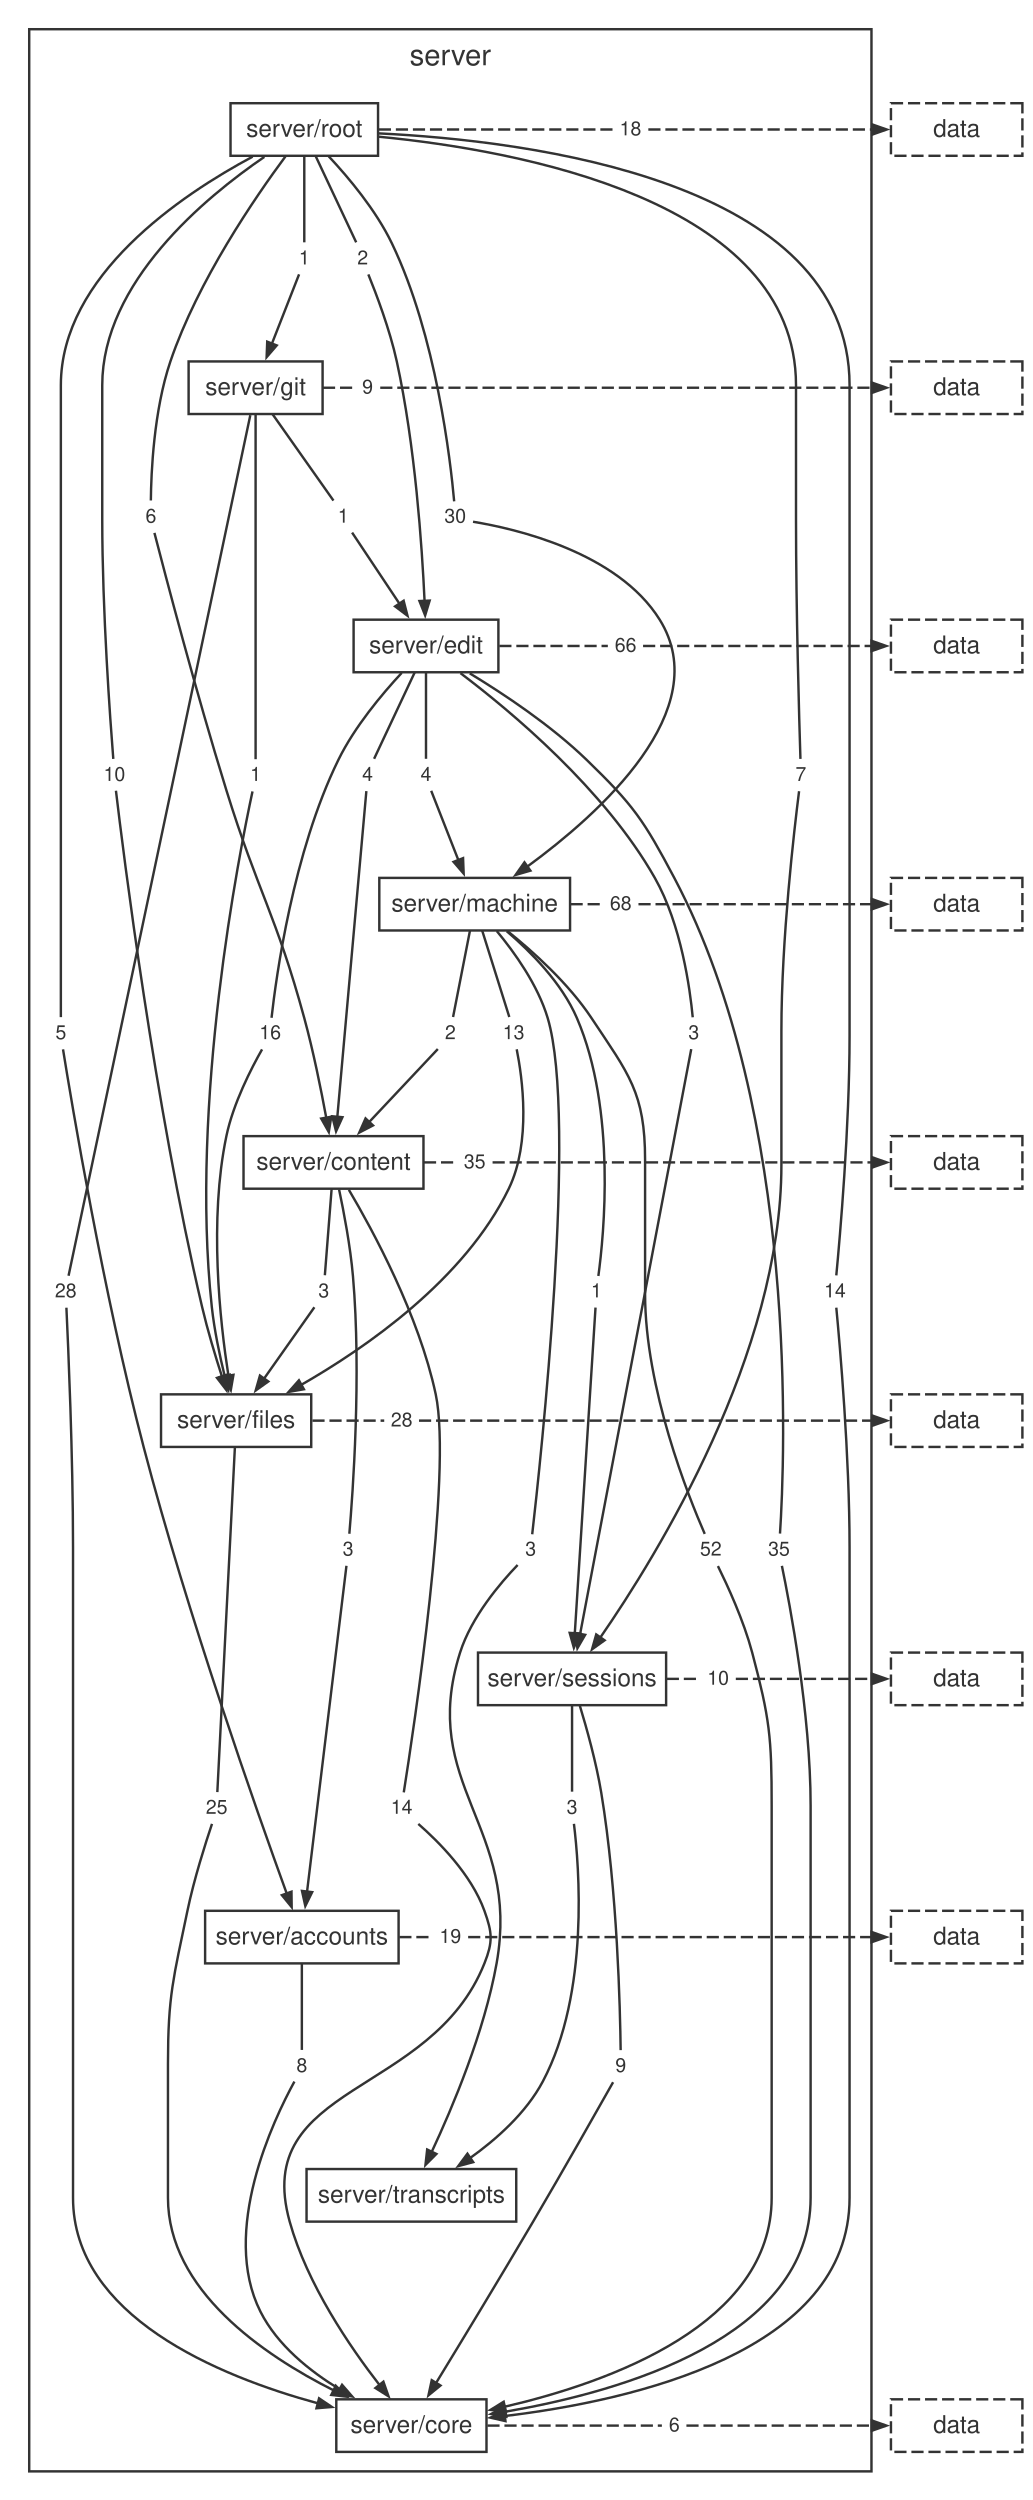
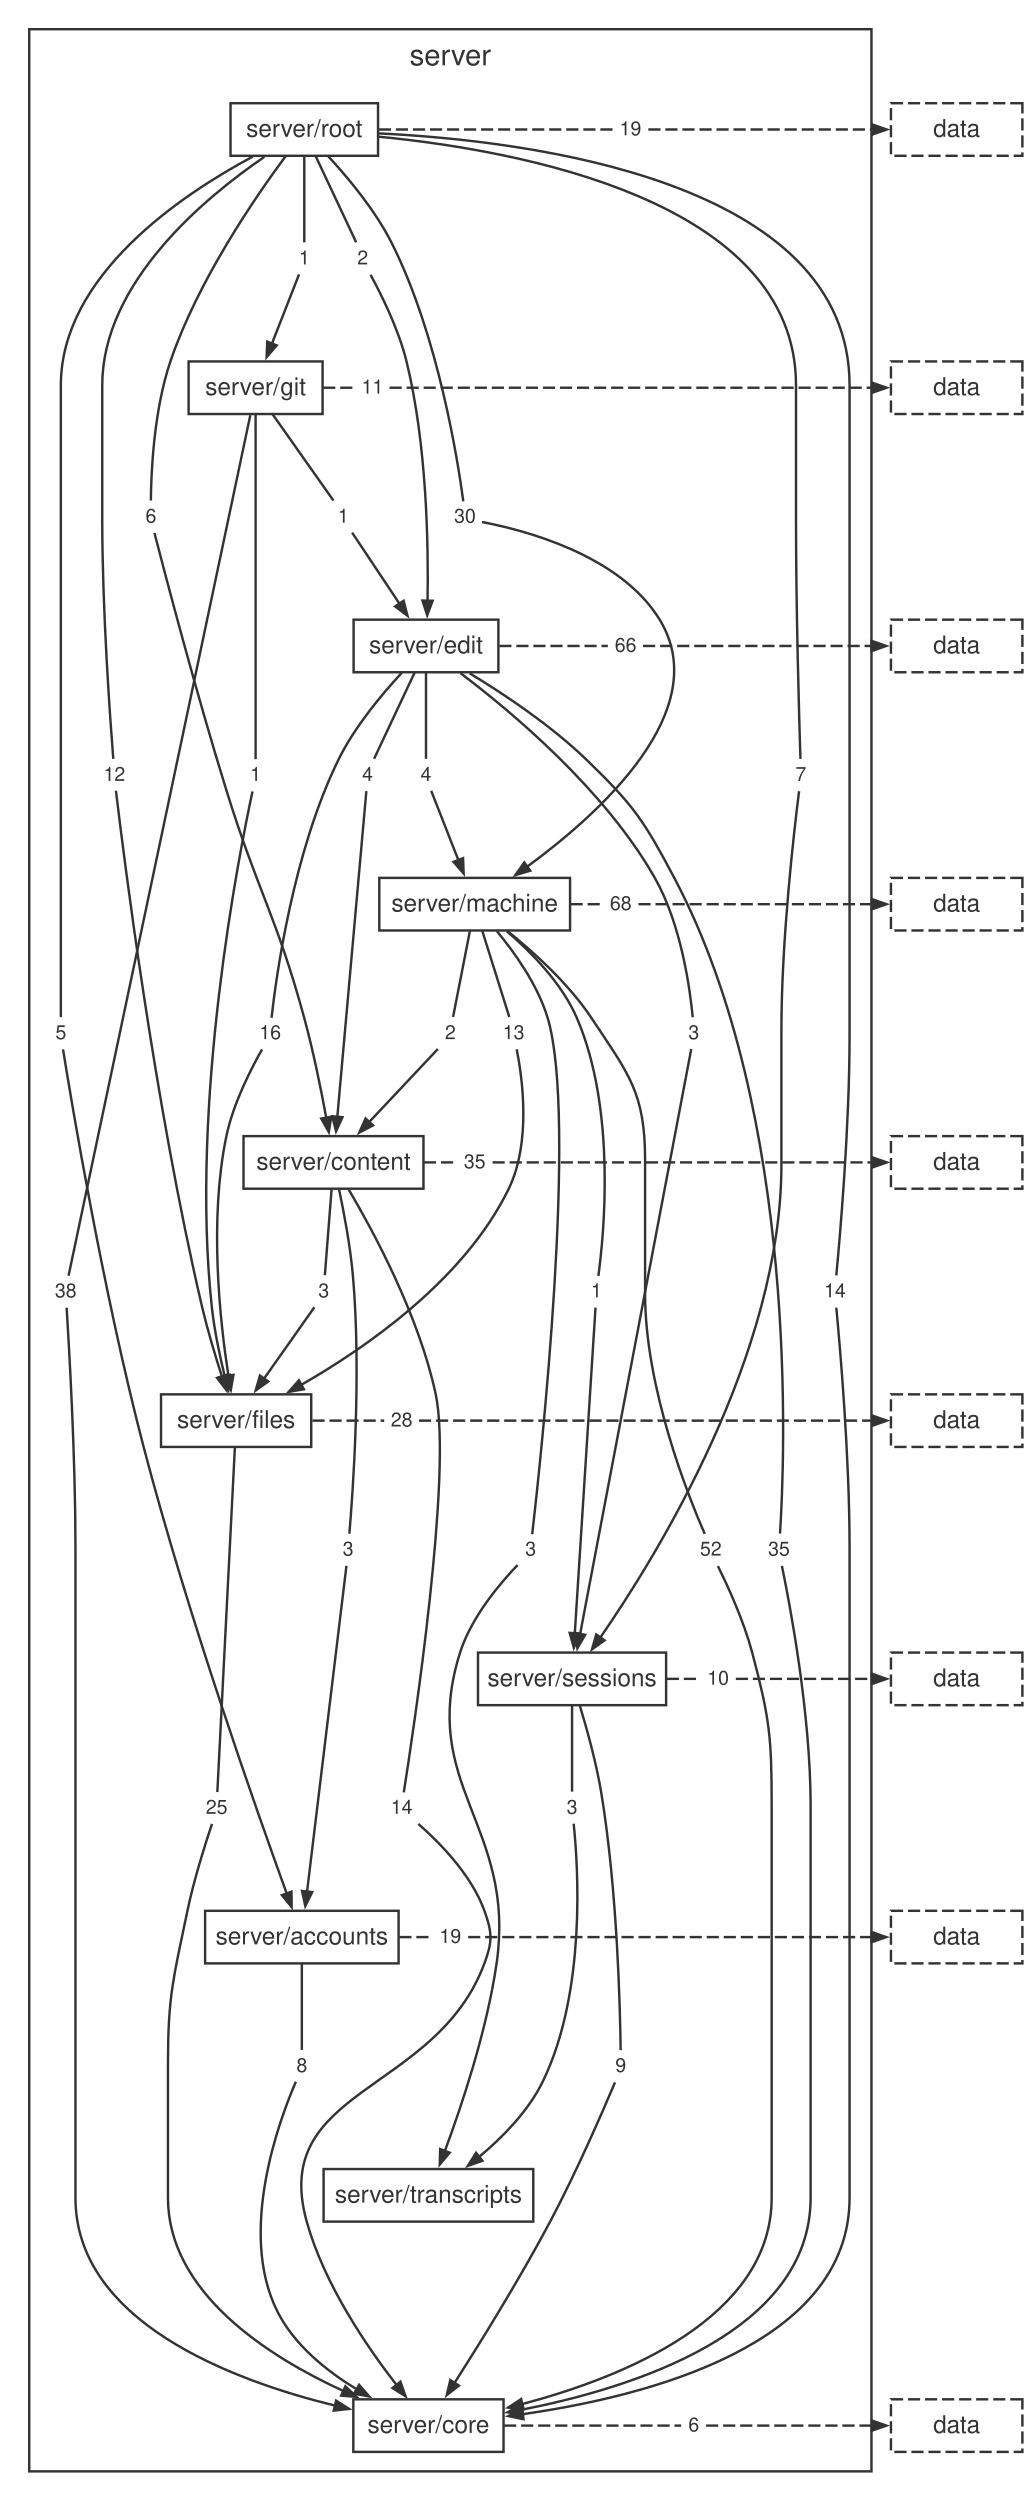
<svg xmlns="http://www.w3.org/2000/svg" width="424pt" height="1027pt" viewBox="0.00 0.00 424.00 1027.00">
  <style>svg { color: #333333; } @media (prefers-color-scheme: dark) { svg { color: #cccccc; background: #1e1e1e; } }</style>
  <g id="graph0" class="graph" transform="scale(1 1) rotate(0) translate(4 1023.24)">
    <g id="clust1" class="cluster">
      <polygon fill="none" stroke="currentColor" points="8,-8 8,-1011.24 354,-1011.24 354,-8 8,-8" />
      <text fill="currentColor" xml:space="preserve" text-anchor="middle" x="181" y="-996.44" font-family="Helvetica,Arial,sans-serif" font-size="12.00">server</text>
    </g>
    <g id="node1" class="node">
      <polygon fill="none" stroke="currentColor" points="151.3,-980.84 90.7,-980.84 90.7,-959.24 151.3,-959.24 151.3,-980.84" />
      <text fill="currentColor" xml:space="preserve" text-anchor="middle" x="121" y="-967.04" font-family="Helvetica,Arial,sans-serif" font-size="10.00">server/root</text>
    </g>
    <g id="node2" class="node">
      <polygon fill="none" stroke="currentColor" points="128.52,-874.76 73.48,-874.76 73.48,-853.16 128.52,-853.16 128.52,-874.76" />
      <text fill="currentColor" xml:space="preserve" text-anchor="middle" x="101" y="-860.96" font-family="Helvetica,Arial,sans-serif" font-size="10.00">server/git</text>
    </g>
    <g id="node11" class="node">
      <polygon fill="none" stroke="none" points="25.88,-605 16.12,-605 16.12,-592.52 25.88,-592.52 25.88,-605" />
      <text fill="currentColor" xml:space="preserve" text-anchor="middle" x="21" y="-596.36" font-family="Helvetica,Arial,sans-serif" font-size="8.00">5</text>
    </g>
    <g id="edge10" class="edge">
      <path fill="none" stroke="currentColor" d="M99.79,-958.89C70.44,-943.2 21,-910.06 21,-864.96 21,-864.96 21,-864.96 21,-703.84 21,-666.26 21,-621.04 21,-605.4" />
    </g>
    <g id="node12" class="node">
      <polygon fill="none" stroke="none" points="62.88,-817.16 53.12,-817.16 53.12,-804.68 62.88,-804.68 62.88,-817.16" />
      <text fill="currentColor" xml:space="preserve" text-anchor="middle" x="58" y="-808.52" font-family="Helvetica,Arial,sans-serif" font-size="8.00">6</text>
    </g>
    <g id="edge12" class="edge">
      <path fill="none" stroke="currentColor" d="M113.26,-958.97C100.98,-942.41 77.27,-907.96 66,-874.76 59.14,-854.56 58.08,-828.89 57.97,-817.64" />
    </g>
    <g id="node13" class="node">
      <polygon fill="none" stroke="none" points="345.88,-498.92 332.12,-498.92 332.12,-486.44 345.88,-486.44 345.88,-498.92" />
      <text fill="currentColor" xml:space="preserve" text-anchor="middle" x="339" y="-490.28" font-family="Helvetica,Arial,sans-serif" font-size="8.00">14</text>
    </g>
    <g id="edge14" class="edge">
      <path fill="none" stroke="currentColor" d="M151.68,-968.44C213.02,-965.45 345,-949.22 345,-864.96 345,-864.96 345,-864.96 345,-597.76 345,-560.11 341.04,-514.93 339.55,-499.31" />
    </g>
    <g id="node14" class="node">
      <polygon fill="none" stroke="none" points="149.88,-923.24 140.12,-923.24 140.12,-910.76 149.88,-910.76 149.88,-923.24" />
      <text fill="currentColor" xml:space="preserve" text-anchor="middle" x="145" y="-914.6" font-family="Helvetica,Arial,sans-serif" font-size="8.00">2</text>
    </g>
    <g id="edge16" class="edge">
      <path fill="none" stroke="currentColor" d="M125.63,-959.2C130.59,-948.65 138.29,-932.28 142.32,-923.69" />
    </g>
    <g id="node15" class="node">
      <polygon fill="none" stroke="none" points="49.88,-711.08 36.12,-711.08 36.12,-698.6 49.88,-698.6 49.88,-711.08" />
-       <text fill="currentColor" xml:space="preserve" text-anchor="middle" x="43" y="-702.44" font-family="Helvetica,Arial,sans-serif" font-size="8.00">10</text>
+       <text fill="currentColor" xml:space="preserve" text-anchor="middle" x="43" y="-702.44" font-family="Helvetica,Arial,sans-serif" font-size="8.00">12</text>
    </g>
    <g id="edge18" class="edge">
      <path fill="none" stroke="currentColor" d="M104.6,-958.79C80.41,-942.27 38,-907.25 38,-864.96 38,-864.96 38,-864.96 38,-809.92 38,-772.29 41.3,-727.1 42.54,-711.48" />
    </g>
    <g id="node16" class="node">
      <polygon fill="none" stroke="none" points="125.88,-923.24 116.12,-923.24 116.12,-910.76 125.88,-910.76 125.88,-923.24" />
      <text fill="currentColor" xml:space="preserve" text-anchor="middle" x="121" y="-914.6" font-family="Helvetica,Arial,sans-serif" font-size="8.00">1</text>
    </g>
    <g id="edge20" class="edge">
      <path fill="none" stroke="currentColor" d="M121,-959.2C121,-948.65 121,-932.28 121,-923.69" />
    </g>
    <g id="node17" class="node">
-       <polygon fill="none" stroke="none" points="189.88,-817.16 176.12,-817.16 176.12,-804.68 189.88,-804.68 189.88,-817.16" />
-       <text fill="currentColor" xml:space="preserve" text-anchor="middle" x="183" y="-808.52" font-family="Helvetica,Arial,sans-serif" font-size="8.00">30</text>
+       <polygon fill="none" stroke="none" points="193.88,-817.16 180.12,-817.16 180.12,-804.68 193.88,-804.68 193.88,-817.16" />
+       <text fill="currentColor" xml:space="preserve" text-anchor="middle" x="187" y="-808.52" font-family="Helvetica,Arial,sans-serif" font-size="8.00">30</text>
    </g>
    <g id="edge22" class="edge">
-       <path fill="none" stroke="currentColor" d="M131.03,-959.02C139.2,-950.29 150.43,-936.91 157,-923.24 175.22,-885.31 181.09,-833.86 182.57,-817.29" />
+       <path fill="none" stroke="currentColor" d="M130.91,-958.96C139.01,-950.2 150.2,-936.8 157,-923.24 176.02,-885.31 184.11,-833.86 186.33,-817.29" />
    </g>
    <g id="node18" class="node">
      <polygon fill="none" stroke="none" points="329.88,-711.08 320.12,-711.08 320.12,-698.6 329.88,-698.6 329.88,-711.08" />
      <text fill="currentColor" xml:space="preserve" text-anchor="middle" x="325" y="-702.44" font-family="Helvetica,Arial,sans-serif" font-size="8.00">7</text>
    </g>
    <g id="edge24" class="edge">
      <path fill="none" stroke="currentColor" d="M151.68,-967.07C208.19,-961.59 323,-941.1 323,-864.96 323,-864.96 323,-864.96 323,-809.92 323,-772.33 324.32,-727.11 324.82,-711.48" />
    </g>
    <g id="node19" class="node">
      <polygon fill="none" stroke="none" points="261.88,-976.28 248.12,-976.28 248.12,-963.8 261.88,-963.8 261.88,-976.28" />
-       <text fill="currentColor" xml:space="preserve" text-anchor="middle" x="255" y="-967.64" font-family="Helvetica,Arial,sans-serif" font-size="8.00">18</text>
+       <text fill="currentColor" xml:space="preserve" text-anchor="middle" x="255" y="-967.64" font-family="Helvetica,Arial,sans-serif" font-size="8.00">19</text>
    </g>
    <g id="edge26" class="edge">
      <path fill="none" stroke="currentColor" stroke-dasharray="5,2" d="M151.62,-970.04C183.66,-970.04 215.69,-970.04 247.73,-970.04" />
    </g>
    <g id="node3" class="node">
      <polygon fill="none" stroke="currentColor" points="200.74,-768.68 141.26,-768.68 141.26,-747.08 200.74,-747.08 200.74,-768.68" />
      <text fill="currentColor" xml:space="preserve" text-anchor="middle" x="171" y="-754.88" font-family="Helvetica,Arial,sans-serif" font-size="10.00">server/edit</text>
    </g>
    <g id="node20" class="node">
      <polygon fill="none" stroke="none" points="29.88,-498.92 16.12,-498.92 16.12,-486.44 29.88,-486.44 29.88,-498.92" />
-       <text fill="currentColor" xml:space="preserve" text-anchor="middle" x="23" y="-490.28" font-family="Helvetica,Arial,sans-serif" font-size="8.00">28</text>
+       <text fill="currentColor" xml:space="preserve" text-anchor="middle" x="23" y="-490.28" font-family="Helvetica,Arial,sans-serif" font-size="8.00">38</text>
    </g>
    <g id="edge28" class="edge">
      <path fill="none" stroke="currentColor" d="M98.83,-852.7C87.24,-797.83 32.8,-540.09 24.16,-499.16" />
    </g>
    <g id="node21" class="node">
      <polygon fill="none" stroke="none" points="141.88,-817.16 132.12,-817.16 132.12,-804.68 141.88,-804.68 141.88,-817.16" />
      <text fill="currentColor" xml:space="preserve" text-anchor="middle" x="137" y="-808.52" font-family="Helvetica,Arial,sans-serif" font-size="8.00">1</text>
    </g>
    <g id="edge30" class="edge">
      <path fill="none" stroke="currentColor" d="M107.94,-853.12C115.38,-842.57 126.93,-826.2 132.98,-817.61" />
    </g>
    <g id="node22" class="node">
      <polygon fill="none" stroke="none" points="105.88,-711.08 96.12,-711.08 96.12,-698.6 105.88,-698.6 105.88,-711.08" />
      <text fill="currentColor" xml:space="preserve" text-anchor="middle" x="101" y="-702.44" font-family="Helvetica,Arial,sans-serif" font-size="8.00">1</text>
    </g>
    <g id="edge32" class="edge">
      <path fill="none" stroke="currentColor" d="M101,-853.13C101,-823.3 101,-734.44 101,-711.37" />
    </g>
    <g id="node23" class="node">
-       <polygon fill="none" stroke="none" points="151.88,-870.2 142.12,-870.2 142.12,-857.72 151.88,-857.72 151.88,-870.2" />
-       <text fill="currentColor" xml:space="preserve" text-anchor="middle" x="147" y="-861.56" font-family="Helvetica,Arial,sans-serif" font-size="8.00">9</text>
+       <polygon fill="none" stroke="none" points="155.88,-870.2 142.12,-870.2 142.12,-857.72 155.88,-857.72 155.88,-870.2" />
+       <text fill="currentColor" xml:space="preserve" text-anchor="middle" x="149" y="-861.56" font-family="Helvetica,Arial,sans-serif" font-size="8.00">11</text>
    </g>
    <g id="edge34" class="edge">
-       <path fill="none" stroke="currentColor" stroke-dasharray="5,2" d="M128.67,-863.96C133.06,-863.96 137.45,-863.96 141.85,-863.96" />
+       <path fill="none" stroke="currentColor" stroke-dasharray="5,2" d="M128.75,-863.96C133.07,-863.96 137.4,-863.96 141.72,-863.96" />
    </g>
    <g id="node4" class="node">
      <polygon fill="none" stroke="currentColor" points="230.18,-662.6 151.82,-662.6 151.82,-641 230.18,-641 230.18,-662.6" />
      <text fill="currentColor" xml:space="preserve" text-anchor="middle" x="191" y="-648.8" font-family="Helvetica,Arial,sans-serif" font-size="10.00">server/machine</text>
    </g>
    <g id="node24" class="node">
      <polygon fill="none" stroke="none" points="151.88,-711.08 142.12,-711.08 142.12,-698.6 151.88,-698.6 151.88,-711.08" />
      <text fill="currentColor" xml:space="preserve" text-anchor="middle" x="147" y="-702.44" font-family="Helvetica,Arial,sans-serif" font-size="8.00">4</text>
    </g>
    <g id="edge36" class="edge">
      <path fill="none" stroke="currentColor" d="M166.37,-747.04C161.41,-736.49 153.71,-720.12 149.68,-711.53" />
    </g>
    <g id="node25" class="node">
      <polygon fill="none" stroke="none" points="322.88,-392.84 309.12,-392.84 309.12,-380.36 322.88,-380.36 322.88,-392.84" />
      <text fill="currentColor" xml:space="preserve" text-anchor="middle" x="316" y="-384.2" font-family="Helvetica,Arial,sans-serif" font-size="8.00">35</text>
    </g>
    <g id="edge38" class="edge">
      <path fill="none" stroke="currentColor" d="M188.98,-746.62C202.96,-738.15 222.37,-725.25 237,-711.08 256.28,-692.41 260.45,-686.32 273,-662.6 324.51,-565.2 318.38,-423.16 316.42,-393.25" />
    </g>
    <g id="node26" class="node">
      <polygon fill="none" stroke="none" points="113.88,-605 100.12,-605 100.12,-592.52 113.88,-592.52 113.88,-605" />
      <text fill="currentColor" xml:space="preserve" text-anchor="middle" x="107" y="-596.36" font-family="Helvetica,Arial,sans-serif" font-size="8.00">16</text>
    </g>
    <g id="edge40" class="edge">
      <path fill="none" stroke="currentColor" d="M161.03,-746.83C152.9,-738.08 141.68,-724.7 135,-711.08 116.38,-673.15 109.4,-621.7 107.55,-605.13" />
    </g>
    <g id="node27" class="node">
      <polygon fill="none" stroke="none" points="175.88,-711.08 166.12,-711.08 166.12,-698.6 175.88,-698.6 175.88,-711.08" />
      <text fill="currentColor" xml:space="preserve" text-anchor="middle" x="171" y="-702.44" font-family="Helvetica,Arial,sans-serif" font-size="8.00">4</text>
    </g>
    <g id="edge42" class="edge">
      <path fill="none" stroke="currentColor" d="M171,-747.04C171,-736.49 171,-720.12 171,-711.53" />
    </g>
    <g id="node28" class="node">
      <polygon fill="none" stroke="none" points="285.88,-605 276.12,-605 276.12,-592.52 285.88,-592.52 285.88,-605" />
      <text fill="currentColor" xml:space="preserve" text-anchor="middle" x="281" y="-596.36" font-family="Helvetica,Arial,sans-serif" font-size="8.00">3</text>
    </g>
    <g id="edge44" class="edge">
      <path fill="none" stroke="currentColor" d="M185.16,-746.71C205.9,-731.04 244.34,-698.98 265,-662.6 275.9,-643.41 279.49,-616.77 280.57,-605.34" />
    </g>
    <g id="node29" class="node">
      <polygon fill="none" stroke="none" points="259.88,-764.12 246.12,-764.12 246.12,-751.64 259.88,-751.64 259.88,-764.12" />
      <text fill="currentColor" xml:space="preserve" text-anchor="middle" x="253" y="-755.48" font-family="Helvetica,Arial,sans-serif" font-size="8.00">66</text>
    </g>
    <g id="edge46" class="edge">
      <path fill="none" stroke="currentColor" stroke-dasharray="5,2" d="M201.11,-757.88C215.97,-757.88 230.84,-757.88 245.7,-757.88" />
    </g>
    <g id="node5" class="node">
      <polygon fill="none" stroke="currentColor" points="169.96,-556.52 96.04,-556.52 96.04,-534.92 169.96,-534.92 169.96,-556.52" />
      <text fill="currentColor" xml:space="preserve" text-anchor="middle" x="133" y="-542.72" font-family="Helvetica,Arial,sans-serif" font-size="10.00">server/content</text>
    </g>
    <g id="node30" class="node">
      <polygon fill="none" stroke="none" points="185.88,-605 176.12,-605 176.12,-592.52 185.88,-592.52 185.88,-605" />
      <text fill="currentColor" xml:space="preserve" text-anchor="middle" x="181" y="-596.36" font-family="Helvetica,Arial,sans-serif" font-size="8.00">2</text>
    </g>
    <g id="edge48" class="edge">
      <path fill="none" stroke="currentColor" d="M189.07,-640.96C187.01,-630.41 183.8,-614.04 182.12,-605.45" />
    </g>
    <g id="node31" class="node">
      <polygon fill="none" stroke="none" points="294.88,-392.84 281.12,-392.84 281.12,-380.36 294.88,-380.36 294.88,-392.84" />
      <text fill="currentColor" xml:space="preserve" text-anchor="middle" x="288" y="-384.2" font-family="Helvetica,Arial,sans-serif" font-size="8.00">52</text>
    </g>
    <g id="edge50" class="edge">
      <path fill="none" stroke="currentColor" d="M204.4,-640.81C215.02,-632.3 229.59,-619.21 239,-605 254.29,-581.92 261,-574.41 261,-546.72 261,-546.72 261,-546.72 261,-491.68 261,-452.85 278.82,-408.41 285.51,-393.11" />
    </g>
    <g id="node32" class="node">
      <polygon fill="none" stroke="none" points="213.88,-605 200.12,-605 200.12,-592.52 213.88,-592.52 213.88,-605" />
      <text fill="currentColor" xml:space="preserve" text-anchor="middle" x="207" y="-596.36" font-family="Helvetica,Arial,sans-serif" font-size="8.00">13</text>
    </g>
    <g id="edge52" class="edge">
      <path fill="none" stroke="currentColor" d="M194.08,-640.96C197.39,-630.41 202.52,-614.04 205.22,-605.45" />
    </g>
    <g id="node33" class="node">
      <polygon fill="none" stroke="none" points="245.88,-498.92 236.12,-498.92 236.12,-486.44 245.88,-486.44 245.88,-498.92" />
      <text fill="currentColor" xml:space="preserve" text-anchor="middle" x="241" y="-490.28" font-family="Helvetica,Arial,sans-serif" font-size="8.00">1</text>
    </g>
    <g id="edge54" class="edge">
      <path fill="none" stroke="currentColor" d="M204.15,-640.71C213.98,-632.33 226.77,-619.46 233,-605 249.26,-567.28 244.08,-515.69 241.81,-499.07" />
    </g>
    <g id="node34" class="node">
      <polygon fill="none" stroke="none" points="218.88,-392.84 209.12,-392.84 209.12,-380.36 218.88,-380.36 218.88,-392.84" />
      <text fill="currentColor" xml:space="preserve" text-anchor="middle" x="214" y="-384.2" font-family="Helvetica,Arial,sans-serif" font-size="8.00">3</text>
    </g>
    <g id="edge56" class="edge">
      <path fill="none" stroke="currentColor" d="M200.07,-640.77C207.32,-632.04 216.92,-618.66 221,-605 233.36,-563.57 218.01,-422.3 214.63,-392.96" />
    </g>
    <g id="node35" class="node">
      <polygon fill="none" stroke="none" points="257.88,-658.04 244.12,-658.04 244.12,-645.56 257.88,-645.56 257.88,-658.04" />
      <text fill="currentColor" xml:space="preserve" text-anchor="middle" x="251" y="-649.4" font-family="Helvetica,Arial,sans-serif" font-size="8.00">68</text>
    </g>
    <g id="edge58" class="edge">
      <path fill="none" stroke="currentColor" stroke-dasharray="5,2" d="M230.38,-651.8C234.89,-651.8 239.4,-651.8 243.91,-651.8" />
    </g>
    <g id="node6" class="node">
      <polygon fill="none" stroke="currentColor" points="123.85,-450.44 62.15,-450.44 62.15,-428.84 123.85,-428.84 123.85,-450.44" />
      <text fill="currentColor" xml:space="preserve" text-anchor="middle" x="93" y="-436.64" font-family="Helvetica,Arial,sans-serif" font-size="10.00">server/files</text>
    </g>
    <g id="node36" class="node">
      <polygon fill="none" stroke="none" points="143.88,-392.84 134.12,-392.84 134.12,-380.36 143.88,-380.36 143.88,-392.84" />
      <text fill="currentColor" xml:space="preserve" text-anchor="middle" x="139" y="-384.2" font-family="Helvetica,Arial,sans-serif" font-size="8.00">3</text>
    </g>
    <g id="edge60" class="edge">
      <path fill="none" stroke="currentColor" d="M135.29,-534.6C137.25,-525.36 139.93,-511.3 141,-498.92 144.51,-458.48 140.91,-409.48 139.51,-393.17" />
    </g>
    <g id="node37" class="node">
      <polygon fill="none" stroke="none" points="167.88,-286.76 154.12,-286.76 154.12,-274.28 167.88,-274.28 167.88,-286.76" />
      <text fill="currentColor" xml:space="preserve" text-anchor="middle" x="161" y="-278.12" font-family="Helvetica,Arial,sans-serif" font-size="8.00">14</text>
    </g>
    <g id="edge62" class="edge">
      <path fill="none" stroke="currentColor" d="M139.31,-534.47C149.24,-517.66 168.1,-482.86 175,-450.44 181.89,-418.06 165.85,-312.11 161.87,-286.93" />
    </g>
    <g id="node38" class="node">
      <polygon fill="none" stroke="none" points="133.88,-498.92 124.12,-498.92 124.12,-486.44 133.88,-486.44 133.88,-498.92" />
      <text fill="currentColor" xml:space="preserve" text-anchor="middle" x="129" y="-490.28" font-family="Helvetica,Arial,sans-serif" font-size="8.00">3</text>
    </g>
    <g id="edge64" class="edge">
      <path fill="none" stroke="currentColor" d="M132.23,-534.88C131.4,-524.33 130.12,-507.96 129.45,-499.37" />
    </g>
    <g id="node39" class="node">
      <polygon fill="none" stroke="none" points="197.88,-551.96 184.12,-551.96 184.12,-539.48 197.88,-539.48 197.88,-551.96" />
      <text fill="currentColor" xml:space="preserve" text-anchor="middle" x="191" y="-543.32" font-family="Helvetica,Arial,sans-serif" font-size="8.00">35</text>
    </g>
    <g id="edge66" class="edge">
      <path fill="none" stroke="currentColor" stroke-dasharray="5,2" d="M170.16,-545.72C174.72,-545.72 179.28,-545.72 183.83,-545.72" />
    </g>
    <g id="node7" class="node">
      <polygon fill="none" stroke="currentColor" points="269.64,-344.36 192.36,-344.36 192.36,-322.76 269.64,-322.76 269.64,-344.36" />
      <text fill="currentColor" xml:space="preserve" text-anchor="middle" x="231" y="-330.56" font-family="Helvetica,Arial,sans-serif" font-size="10.00">server/sessions</text>
    </g>
    <g id="node40" class="node">
      <polygon fill="none" stroke="none" points="91.88,-286.76 78.12,-286.76 78.12,-274.28 91.88,-274.28 91.88,-286.76" />
      <text fill="currentColor" xml:space="preserve" text-anchor="middle" x="85" y="-278.12" font-family="Helvetica,Arial,sans-serif" font-size="8.00">25</text>
    </g>
    <g id="edge68" class="edge">
      <path fill="none" stroke="currentColor" d="M92.5,-428.81C90.98,-398.98 86.46,-310.12 85.28,-287.05" />
    </g>
    <g id="node41" class="node">
      <polygon fill="none" stroke="none" points="167.88,-445.88 154.12,-445.88 154.12,-433.4 167.88,-433.4 167.88,-445.88" />
      <text fill="currentColor" xml:space="preserve" text-anchor="middle" x="161" y="-437.24" font-family="Helvetica,Arial,sans-serif" font-size="8.00">28</text>
    </g>
    <g id="edge70" class="edge">
      <path fill="none" stroke="currentColor" stroke-dasharray="5,2" d="M124.34,-439.64C134.18,-439.64 144.01,-439.64 153.84,-439.64" />
    </g>
    <g id="node8" class="node">
      <polygon fill="none" stroke="currentColor" points="159.74,-238.28 80.26,-238.28 80.26,-216.68 159.74,-216.68 159.74,-238.28" />
      <text fill="currentColor" xml:space="preserve" text-anchor="middle" x="120" y="-224.48" font-family="Helvetica,Arial,sans-serif" font-size="10.00">server/accounts</text>
    </g>
    <g id="node42" class="node">
      <polygon fill="none" stroke="none" points="255.88,-180.68 246.12,-180.68 246.12,-168.2 255.88,-168.2 255.88,-180.68" />
      <text fill="currentColor" xml:space="preserve" text-anchor="middle" x="251" y="-172.04" font-family="Helvetica,Arial,sans-serif" font-size="8.00">9</text>
    </g>
    <g id="edge72" class="edge">
      <path fill="none" stroke="currentColor" d="M234.21,-322.49C237.01,-313.29 240.93,-299.25 243,-286.76 249.64,-246.62 250.77,-197.42 250.96,-181.04" />
    </g>
    <g id="node43" class="node">
      <polygon fill="none" stroke="none" points="235.88,-286.76 226.12,-286.76 226.12,-274.28 235.88,-274.28 235.88,-286.76" />
      <text fill="currentColor" xml:space="preserve" text-anchor="middle" x="231" y="-278.12" font-family="Helvetica,Arial,sans-serif" font-size="8.00">3</text>
    </g>
    <g id="edge74" class="edge">
      <path fill="none" stroke="currentColor" d="M231,-322.72C231,-312.17 231,-295.8 231,-287.21" />
    </g>
    <g id="node44" class="node">
      <polygon fill="none" stroke="none" points="297.88,-339.8 284.12,-339.8 284.12,-327.32 297.88,-327.32 297.88,-339.8" />
      <text fill="currentColor" xml:space="preserve" text-anchor="middle" x="291" y="-331.16" font-family="Helvetica,Arial,sans-serif" font-size="8.00">10</text>
    </g>
    <g id="edge76" class="edge">
      <path fill="none" stroke="currentColor" stroke-dasharray="5,2" d="M269.91,-333.56C274.52,-333.56 279.13,-333.56 283.75,-333.56" />
    </g>
    <g id="node9" class="node">
-       <polygon fill="none" stroke="currentColor" points="208.07,-132.2 121.93,-132.2 121.93,-110.6 208.07,-110.6 208.07,-132.2" />
-       <text fill="currentColor" xml:space="preserve" text-anchor="middle" x="165" y="-118.4" font-family="Helvetica,Arial,sans-serif" font-size="10.00">server/transcripts</text>
+       <polygon fill="none" stroke="currentColor" points="215.07,-132.2 128.93,-132.2 128.93,-110.6 215.07,-110.6 215.07,-132.2" />
+       <text fill="currentColor" xml:space="preserve" text-anchor="middle" x="172" y="-118.4" font-family="Helvetica,Arial,sans-serif" font-size="10.00">server/transcripts</text>
    </g>
    <g id="node45" class="node">
      <polygon fill="none" stroke="none" points="124.88,-180.68 115.12,-180.68 115.12,-168.2 124.88,-168.2 124.88,-180.68" />
      <text fill="currentColor" xml:space="preserve" text-anchor="middle" x="120" y="-172.04" font-family="Helvetica,Arial,sans-serif" font-size="8.00">8</text>
    </g>
    <g id="edge78" class="edge">
      <path fill="none" stroke="currentColor" d="M120,-216.64C120,-206.09 120,-189.72 120,-181.13" />
    </g>
    <g id="node46" class="node">
      <polygon fill="none" stroke="none" points="187.88,-233.72 174.12,-233.72 174.12,-221.24 187.88,-221.24 187.88,-233.72" />
      <text fill="currentColor" xml:space="preserve" text-anchor="middle" x="181" y="-225.08" font-family="Helvetica,Arial,sans-serif" font-size="8.00">19</text>
    </g>
    <g id="edge80" class="edge">
      <path fill="none" stroke="currentColor" stroke-dasharray="5,2" d="M160.03,-227.48C164.62,-227.48 169.21,-227.48 173.79,-227.48" />
    </g>
    <g id="node10" class="node">
-       <polygon fill="none" stroke="currentColor" points="195.85,-37.6 134.15,-37.6 134.15,-16 195.85,-16 195.85,-37.6" />
-       <text fill="currentColor" xml:space="preserve" text-anchor="middle" x="165" y="-23.8" font-family="Helvetica,Arial,sans-serif" font-size="10.00">server/core</text>
+       <polygon fill="none" stroke="currentColor" points="202.85,-37.6 141.15,-37.6 141.15,-16 202.85,-16 202.85,-37.6" />
+       <text fill="currentColor" xml:space="preserve" text-anchor="middle" x="172" y="-23.8" font-family="Helvetica,Arial,sans-serif" font-size="10.00">server/core</text>
    </g>
    <g id="node47" class="node">
-       <polygon fill="none" stroke="none" points="277.88,-33.04 268.12,-33.04 268.12,-20.56 277.88,-20.56 277.88,-33.04" />
-       <text fill="currentColor" xml:space="preserve" text-anchor="middle" x="273" y="-24.4" font-family="Helvetica,Arial,sans-serif" font-size="8.00">6</text>
+       <polygon fill="none" stroke="none" points="285.88,-33.04 276.12,-33.04 276.12,-20.56 285.88,-20.56 285.88,-33.04" />
+       <text fill="currentColor" xml:space="preserve" text-anchor="middle" x="281" y="-24.4" font-family="Helvetica,Arial,sans-serif" font-size="8.00">6</text>
    </g>
    <g id="edge82" class="edge">
-       <path fill="none" stroke="currentColor" stroke-dasharray="5,2" d="M196.22,-26.8C220.11,-26.8 244.01,-26.8 267.9,-26.8" />
+       <path fill="none" stroke="currentColor" stroke-dasharray="5,2" d="M203.08,-26.8C227.33,-26.8 251.58,-26.8 275.83,-26.8" />
    </g>
    <g id="edge11" class="edge">
      <path fill="none" stroke="currentColor" d="M21.89,-592.17C25.32,-570.78 38.4,-492.22 55,-428.84 73.09,-359.77 101.39,-279.52 113.81,-245.31" />
      <polygon fill="currentColor" stroke="currentColor" points="115.74,-246.14 115.82,-239.79 111.8,-244.71 115.74,-246.14" />
    </g>
    <g id="edge13" class="edge">
      <path fill="none" stroke="currentColor" d="M59.44,-804.33C63.66,-787.97 76.53,-738.84 89,-698.6 102.01,-656.61 109.43,-647.41 121,-605 124.71,-591.4 127.88,-575.73 130.02,-564.07" />
      <polygon fill="currentColor" stroke="currentColor" points="132.08,-564.48 131.07,-558.2 127.95,-563.74 132.08,-564.48" />
    </g>
    <g id="edge15" class="edge">
-       <path fill="none" stroke="currentColor" d="M339.55,-486.05C341.04,-470.43 345,-425.25 345,-387.6 345,-387.6 345,-387.6 345,-120.4 345,-57.13 255.98,-37.05 203.14,-30.71" />
-       <polygon fill="currentColor" stroke="currentColor" points="203.64,-28.65 197.45,-30.07 203.18,-32.83 203.64,-28.65" />
+       <path fill="none" stroke="currentColor" d="M339.55,-486.05C341.04,-470.43 345,-425.25 345,-387.6 345,-387.6 345,-387.6 345,-120.4 345,-59.84 261.59,-38.74 210.6,-31.49" />
+       <polygon fill="currentColor" stroke="currentColor" points="211.05,-29.43 204.83,-30.72 210.5,-33.6 211.05,-29.43" />
    </g>
    <g id="edge17" class="edge">
-       <path fill="none" stroke="currentColor" d="M147.31,-910.51C150.48,-902.71 156.13,-887.91 159,-874.76 166.53,-840.29 169.37,-799 170.42,-776.18" />
-       <polygon fill="currentColor" stroke="currentColor" points="172.5,-776.51 170.65,-770.43 168.31,-776.34 172.5,-776.51" />
+       <path fill="none" stroke="currentColor" d="M148.22,-910.35C152.45,-902.6 159.73,-888.11 163,-874.76 171.37,-840.59 172.05,-799.19 171.63,-776.27" />
+       <polygon fill="currentColor" stroke="currentColor" points="173.73,-776.44 171.49,-770.49 169.54,-776.54 173.73,-776.44" />
    </g>
    <g id="edge19" class="edge">
      <path fill="none" stroke="currentColor" d="M43.63,-698.41C46.55,-673.74 59.43,-569.87 79,-486.44 81.26,-476.8 84.45,-466.21 87.21,-457.65" />
      <polygon fill="currentColor" stroke="currentColor" points="89.14,-458.51 89.02,-452.16 85.15,-457.2 89.14,-458.51" />
    </g>
    <g id="edge21" class="edge">
      <path fill="none" stroke="currentColor" d="M118.86,-910.54C116.2,-903.75 111.54,-891.85 107.64,-881.91" />
      <polygon fill="currentColor" stroke="currentColor" points="109.68,-881.35 105.53,-876.53 105.77,-882.88 109.68,-881.35" />
    </g>
    <g id="edge23" class="edge">
-       <path fill="none" stroke="currentColor" d="M190.32,-808.91C207.38,-806.11 249.65,-796.53 267,-768.68 290.04,-731.7 242.44,-689.04 212.62,-667.25" />
-       <polygon fill="currentColor" stroke="currentColor" points="213.89,-665.58 207.79,-663.81 211.45,-669 213.89,-665.58" />
+       <path fill="none" stroke="currentColor" d="M193.98,-808.79C210.26,-805.73 250.57,-795.63 267,-768.68 289.68,-731.47 242.23,-688.91 212.53,-667.19" />
+       <polygon fill="currentColor" stroke="currentColor" points="213.82,-665.54 207.72,-663.76 211.38,-668.96 213.82,-665.54" />
    </g>
    <g id="edge25" class="edge">
      <path fill="none" stroke="currentColor" d="M324.26,-698.21C322.28,-682.6 317,-637.46 317,-599.76 317,-599.76 317,-599.76 317,-544.72 317,-467.11 266.14,-384.57 242.64,-350.59" />
      <polygon fill="currentColor" stroke="currentColor" points="244.37,-349.4 239.2,-345.7 240.93,-351.81 244.37,-349.4" />
    </g>
    <g id="node48" class="node">
      <polygon fill="none" stroke="currentColor" stroke-dasharray="5,2" points="416,-980.84 362,-980.84 362,-959.24 416,-959.24 416,-980.84" />
      <text fill="currentColor" xml:space="preserve" text-anchor="middle" x="389" y="-967.04" font-family="Helvetica,Arial,sans-serif" font-size="10.00">data</text>
    </g>
    <g id="edge27" class="edge">
      <path fill="none" stroke="currentColor" stroke-dasharray="5,2" d="M262.33,-970.04C293.02,-970.04 323.71,-970.04 354.4,-970.04" />
      <polygon fill="currentColor" stroke="currentColor" points="354.27,-972.14 360.27,-970.04 354.27,-967.94 354.27,-972.14" />
    </g>
    <g id="edge29" class="edge">
-       <path fill="none" stroke="currentColor" d="M23.28,-486.04C24.02,-470.41 26,-425.2 26,-387.6 26,-387.6 26,-387.6 26,-120.4 26,-71.85 85.47,-47.19 126.61,-35.95" />
-       <polygon fill="currentColor" stroke="currentColor" points="127.07,-38 132.34,-34.45 126.01,-33.93 127.07,-38" />
+       <path fill="none" stroke="currentColor" d="M23.37,-486.04C24.36,-470.41 27,-425.21 27,-387.6 27,-387.6 27,-387.6 27,-120.4 27,-69.72 90.7,-45.54 133.66,-35" />
+       <polygon fill="currentColor" stroke="currentColor" points="134.06,-37.06 139.42,-33.65 133.1,-32.97 134.06,-37.06" />
    </g>
    <g id="edge31" class="edge">
      <path fill="none" stroke="currentColor" d="M140.64,-804.46C145.25,-797.54 153.4,-785.3 160.09,-775.25" />
      <polygon fill="currentColor" stroke="currentColor" points="161.81,-776.46 163.39,-770.3 158.32,-774.13 161.81,-776.46" />
    </g>
    <g id="edge33" class="edge">
      <path fill="none" stroke="currentColor" d="M99.73,-698.12C94.32,-673.05 73.94,-570.41 83,-486.44 84.03,-476.9 86.23,-466.43 88.31,-457.91" />
      <polygon fill="currentColor" stroke="currentColor" points="90.32,-458.52 89.77,-452.19 86.25,-457.49 90.32,-458.52" />
    </g>
    <g id="node49" class="node">
      <polygon fill="none" stroke="currentColor" stroke-dasharray="5,2" points="416,-874.76 362,-874.76 362,-853.16 416,-853.16 416,-874.76" />
      <text fill="currentColor" xml:space="preserve" text-anchor="middle" x="389" y="-860.96" font-family="Helvetica,Arial,sans-serif" font-size="10.00">data</text>
    </g>
    <g id="edge35" class="edge">
-       <path fill="none" stroke="currentColor" stroke-dasharray="5,2" d="M152.2,-863.96C219.58,-863.96 286.96,-863.96 354.35,-863.96" />
-       <polygon fill="currentColor" stroke="currentColor" points="354.2,-866.06 360.2,-863.96 354.2,-861.86 354.2,-866.06" />
+       <path fill="none" stroke="currentColor" stroke-dasharray="5,2" d="M156.03,-863.96C222.18,-863.96 288.32,-863.96 354.47,-863.96" />
+       <polygon fill="currentColor" stroke="currentColor" points="354.19,-866.06 360.19,-863.96 354.19,-861.86 354.19,-866.06" />
    </g>
    <g id="edge37" class="edge">
      <path fill="none" stroke="currentColor" d="M146.5,-698.25C144.59,-676.8 137.68,-599.25 134.55,-564.17" />
      <polygon fill="currentColor" stroke="currentColor" points="136.67,-564.28 134.05,-558.49 132.49,-564.65 136.67,-564.28" />
    </g>
    <g id="edge39" class="edge">
-       <path fill="none" stroke="currentColor" d="M317.2,-379.99C320.42,-364.43 329,-319.4 329,-281.52 329,-281.52 329,-281.52 329,-120.4 329,-63.02 251.93,-40.79 203.46,-32.49" />
-       <polygon fill="currentColor" stroke="currentColor" points="203.99,-30.45 197.73,-31.56 203.31,-34.59 203.99,-30.45" />
+       <path fill="none" stroke="currentColor" d="M317.2,-379.99C320.42,-364.43 329,-319.4 329,-281.52 329,-281.52 329,-281.52 329,-120.4 329,-65.43 256.71,-42.42 210.24,-33.31" />
+       <polygon fill="currentColor" stroke="currentColor" points="210.79,-31.28 204.51,-32.25 210.02,-35.41 210.79,-31.28" />
    </g>
    <g id="edge41" class="edge">
      <path fill="none" stroke="currentColor" d="M103.65,-592.14C99.26,-584.42 91.81,-569.98 89,-556.52 81.83,-522.15 86.29,-480.82 89.86,-457.97" />
      <polygon fill="currentColor" stroke="currentColor" points="91.9,-458.45 90.81,-452.19 87.76,-457.77 91.9,-458.45" />
    </g>
    <g id="edge43" class="edge">
      <path fill="none" stroke="currentColor" d="M173.14,-698.38C175.8,-691.59 180.46,-679.69 184.36,-669.75" />
      <polygon fill="currentColor" stroke="currentColor" points="186.23,-670.72 186.47,-664.37 182.32,-669.19 186.23,-670.72" />
    </g>
    <g id="edge45" class="edge">
      <path fill="none" stroke="currentColor" d="M279.96,-592.26C274.01,-560.95 244.31,-404.61 234.3,-351.92" />
      <polygon fill="currentColor" stroke="currentColor" points="236.38,-351.65 233.2,-346.15 232.26,-352.43 236.38,-351.65" />
    </g>
    <g id="node50" class="node">
      <polygon fill="none" stroke="currentColor" stroke-dasharray="5,2" points="416,-768.68 362,-768.68 362,-747.08 416,-747.08 416,-768.68" />
      <text fill="currentColor" xml:space="preserve" text-anchor="middle" x="389" y="-754.88" font-family="Helvetica,Arial,sans-serif" font-size="10.00">data</text>
    </g>
    <g id="edge47" class="edge">
      <path fill="none" stroke="currentColor" stroke-dasharray="5,2" d="M260.17,-757.88C291.6,-757.88 323.02,-757.88 354.44,-757.88" />
      <polygon fill="currentColor" stroke="currentColor" points="354.06,-759.98 360.06,-757.88 354.06,-755.78 354.06,-759.98" />
    </g>
    <g id="edge49" class="edge">
      <path fill="none" stroke="currentColor" d="M175.86,-592.3C169.17,-585.18 157.19,-572.44 147.59,-562.24" />
      <polygon fill="currentColor" stroke="currentColor" points="149.23,-560.91 143.59,-557.98 146.17,-563.79 149.23,-560.91" />
    </g>
    <g id="edge51" class="edge">
-       <path fill="none" stroke="currentColor" d="M290.92,-379.9C294.78,-372.09 301.51,-357.54 305,-344.36 312.21,-317.14 313,-309.67 313,-281.52 313,-281.52 313,-281.52 313,-120.4 313,-68.58 246.98,-44.67 203.13,-34.51" />
-       <polygon fill="currentColor" stroke="currentColor" points="203.82,-32.51 197.5,-33.26 202.91,-36.61 203.82,-32.51" />
+       <path fill="none" stroke="currentColor" d="M290.92,-379.9C294.78,-372.09 301.51,-357.54 305,-344.36 312.21,-317.14 313,-309.67 313,-281.52 313,-281.52 313,-281.52 313,-120.4 313,-71.12 252.08,-46.62 210.33,-35.61" />
+       <polygon fill="currentColor" stroke="currentColor" points="211.09,-33.64 204.76,-34.2 210.06,-37.71 211.09,-33.64" />
    </g>
    <g id="edge53" class="edge">
      <path fill="none" stroke="currentColor" d="M208.26,-592.19C210.55,-580.78 214.33,-554.17 205,-534.92 186.93,-497.66 146.49,-469.63 119.48,-454.19" />
      <polygon fill="currentColor" stroke="currentColor" points="120.84,-452.54 114.58,-451.45 118.8,-456.21 120.84,-452.54" />
    </g>
    <g id="edge55" class="edge">
      <path fill="none" stroke="currentColor" d="M240.64,-486.09C239.28,-464.64 234.34,-387.09 232.11,-352.01" />
      <polygon fill="currentColor" stroke="currentColor" points="234.23,-352.19 231.75,-346.33 230.03,-352.45 234.23,-352.19" />
    </g>
    <g id="edge57" class="edge">
-       <path fill="none" stroke="currentColor" d="M208.64,-380.34C201.61,-373.03 189.65,-359.05 185,-344.36 167.76,-289.88 210.1,-272.92 200,-216.68 194.93,-188.46 181.97,-157.65 173.32,-139.19" />
-       <polygon fill="currentColor" stroke="currentColor" points="175.27,-138.4 170.78,-133.89 171.48,-140.21 175.27,-138.4" />
+       <path fill="none" stroke="currentColor" d="M208.64,-380.34C201.61,-373.03 189.65,-359.05 185,-344.36 167.76,-289.88 208.22,-273.22 200,-216.68 195.97,-188.93 185.59,-157.99 178.66,-139.37" />
+       <polygon fill="currentColor" stroke="currentColor" points="180.74,-138.92 176.65,-134.06 176.81,-140.41 180.74,-138.92" />
    </g>
    <g id="node51" class="node">
      <polygon fill="none" stroke="currentColor" stroke-dasharray="5,2" points="416,-662.6 362,-662.6 362,-641 416,-641 416,-662.6" />
      <text fill="currentColor" xml:space="preserve" text-anchor="middle" x="389" y="-648.8" font-family="Helvetica,Arial,sans-serif" font-size="10.00">data</text>
    </g>
    <g id="edge59" class="edge">
      <path fill="none" stroke="currentColor" stroke-dasharray="5,2" d="M258.28,-651.8C290.32,-651.8 322.37,-651.8 354.41,-651.8" />
      <polygon fill="currentColor" stroke="currentColor" points="354.17,-653.9 360.17,-651.8 354.17,-649.7 354.17,-653.9" />
    </g>
    <g id="edge61" class="edge">
      <path fill="none" stroke="currentColor" d="M138.32,-380.01C135.73,-358.56 126.35,-281.01 122.11,-245.93" />
      <polygon fill="currentColor" stroke="currentColor" points="124.23,-245.95 121.42,-240.24 120.06,-246.45 124.23,-245.95" />
    </g>
    <g id="edge63" class="edge">
-       <path fill="none" stroke="currentColor" d="M167.84,-273.97C176.11,-266.75 189.61,-253.3 195,-238.28 198.24,-229.24 198.55,-225.6 195,-216.68 173.15,-161.82 99.16,-167.49 115,-110.6 122.16,-84.89 139.7,-59.2 151.97,-43.4" />
-       <polygon fill="currentColor" stroke="currentColor" points="153.5,-44.85 155.6,-38.84 150.22,-42.23 153.5,-44.85" />
+       <path fill="none" stroke="currentColor" d="M167.84,-273.97C176.11,-266.75 189.61,-253.3 195,-238.28 198.24,-229.24 198.35,-225.68 195,-216.68 175.04,-163.04 106.64,-165.73 122,-110.6 129.16,-84.89 146.7,-59.2 158.97,-43.4" />
+       <polygon fill="currentColor" stroke="currentColor" points="160.5,-44.85 162.6,-38.84 157.22,-42.23 160.5,-44.85" />
    </g>
    <g id="edge65" class="edge">
      <path fill="none" stroke="currentColor" d="M125.15,-486.22C120.22,-479.23 111.47,-466.83 104.35,-456.73" />
      <polygon fill="currentColor" stroke="currentColor" points="106.21,-455.73 101.04,-452.04 102.78,-458.15 106.21,-455.73" />
    </g>
    <g id="node52" class="node">
      <polygon fill="none" stroke="currentColor" stroke-dasharray="5,2" points="416,-556.52 362,-556.52 362,-534.92 416,-534.92 416,-556.52" />
      <text fill="currentColor" xml:space="preserve" text-anchor="middle" x="389" y="-542.72" font-family="Helvetica,Arial,sans-serif" font-size="10.00">data</text>
    </g>
    <g id="edge67" class="edge">
      <path fill="none" stroke="currentColor" stroke-dasharray="5,2" d="M198.35,-545.72C250.39,-545.72 302.43,-545.72 354.47,-545.72" />
      <polygon fill="currentColor" stroke="currentColor" points="354.3,-547.82 360.3,-545.72 354.3,-543.62 354.3,-547.82" />
    </g>
    <g id="edge69" class="edge">
-       <path fill="none" stroke="currentColor" d="M83.09,-273.99C80.45,-266.14 75.7,-251.28 73,-238.28 67.27,-210.71 65,-203.59 65,-175.44 65,-175.44 65,-175.44 65,-120.4 65,-82.56 104.02,-55.87 133.31,-41.15" />
-       <polygon fill="currentColor" stroke="currentColor" points="133.92,-43.19 138.4,-38.68 132.09,-39.41 133.92,-43.19" />
+       <path fill="none" stroke="currentColor" d="M83.09,-273.99C80.45,-266.14 75.7,-251.28 73,-238.28 67.27,-210.71 65,-203.59 65,-175.44 65,-175.44 65,-175.44 65,-120.4 65,-81.41 106.13,-55.17 137.38,-40.86" />
+       <polygon fill="currentColor" stroke="currentColor" points="137.86,-42.95 142.5,-38.6 136.17,-39.11 137.86,-42.95" />
    </g>
    <g id="node53" class="node">
      <polygon fill="none" stroke="currentColor" stroke-dasharray="5,2" points="416,-450.44 362,-450.44 362,-428.84 416,-428.84 416,-450.44" />
      <text fill="currentColor" xml:space="preserve" text-anchor="middle" x="389" y="-436.64" font-family="Helvetica,Arial,sans-serif" font-size="10.00">data</text>
    </g>
    <g id="edge71" class="edge">
      <path fill="none" stroke="currentColor" stroke-dasharray="5,2" d="M168.12,-439.64C230.29,-439.64 292.46,-439.64 354.63,-439.64" />
      <polygon fill="currentColor" stroke="currentColor" points="354.31,-441.74 360.31,-439.64 354.31,-437.54 354.31,-441.74" />
    </g>
    <g id="edge73" class="edge">
-       <path fill="none" stroke="currentColor" d="M247.86,-167.87C241.66,-156.87 227.37,-131.62 215,-110.6 201.32,-87.34 185.12,-60.66 174.95,-44.02" />
-       <polygon fill="currentColor" stroke="currentColor" points="176.95,-43.27 172.02,-39.24 173.36,-45.46 176.95,-43.27" />
+       <path fill="none" stroke="currentColor" d="M248.64,-167.79C243.95,-156.66 232.93,-131.19 222,-110.6 209.42,-86.9 193.07,-60.53 182.55,-44.05" />
+       <polygon fill="currentColor" stroke="currentColor" points="184.52,-43.23 179.51,-39.32 180.98,-45.5 184.52,-43.23" />
    </g>
    <g id="edge75" class="edge">
-       <path fill="none" stroke="currentColor" d="M231.77,-274.01C233.86,-257.06 238.3,-204.61 219,-168.2 212.15,-155.28 200.01,-144.48 188.97,-136.61" />
-       <polygon fill="currentColor" stroke="currentColor" points="190.38,-135.04 184.24,-133.4 188.02,-138.51 190.38,-135.04" />
+       <path fill="none" stroke="currentColor" d="M231.66,-274.07C233.43,-257.28 237.03,-205.26 219,-168.2 213.06,-155.98 202.45,-145.21 192.82,-137.19" />
+       <polygon fill="currentColor" stroke="currentColor" points="194.18,-135.59 188.18,-133.5 191.57,-138.88 194.18,-135.59" />
    </g>
    <g id="node54" class="node">
      <polygon fill="none" stroke="currentColor" stroke-dasharray="5,2" points="416,-344.36 362,-344.36 362,-322.76 416,-322.76 416,-344.36" />
      <text fill="currentColor" xml:space="preserve" text-anchor="middle" x="389" y="-330.56" font-family="Helvetica,Arial,sans-serif" font-size="10.00">data</text>
    </g>
    <g id="edge77" class="edge">
      <path fill="none" stroke="currentColor" stroke-dasharray="5,2" d="M298.27,-333.56C316.94,-333.56 335.61,-333.56 354.28,-333.56" />
      <polygon fill="currentColor" stroke="currentColor" points="354.2,-335.66 360.2,-333.56 354.2,-331.46 354.2,-335.66" />
    </g>
    <g id="edge79" class="edge">
-       <path fill="none" stroke="currentColor" d="M116.94,-168.12C108.46,-152.63 86.37,-106.57 103,-73.6 109.93,-59.86 123.14,-49.23 135.59,-41.68" />
-       <polygon fill="currentColor" stroke="currentColor" points="136.52,-43.57 140.68,-38.77 134.43,-39.92 136.52,-43.57" />
+       <path fill="none" stroke="currentColor" d="M117.55,-168.09C110.81,-152.52 93.52,-106.26 110,-73.6 116.93,-59.86 130.14,-49.23 142.59,-41.68" />
+       <polygon fill="currentColor" stroke="currentColor" points="143.52,-43.57 147.68,-38.77 141.43,-39.92 143.52,-43.57" />
    </g>
    <g id="node55" class="node">
      <polygon fill="none" stroke="currentColor" stroke-dasharray="5,2" points="416,-238.28 362,-238.28 362,-216.68 416,-216.68 416,-238.28" />
      <text fill="currentColor" xml:space="preserve" text-anchor="middle" x="389" y="-224.48" font-family="Helvetica,Arial,sans-serif" font-size="10.00">data</text>
    </g>
    <g id="edge81" class="edge">
      <path fill="none" stroke="currentColor" stroke-dasharray="5,2" d="M188.31,-227.48C243.58,-227.48 298.85,-227.48 354.12,-227.48" />
      <polygon fill="currentColor" stroke="currentColor" points="354.05,-229.58 360.05,-227.48 354.05,-225.38 354.05,-229.58" />
    </g>
    <g id="node56" class="node">
      <polygon fill="none" stroke="currentColor" stroke-dasharray="5,2" points="416,-37.6 362,-37.6 362,-16 416,-16 416,-37.6" />
      <text fill="currentColor" xml:space="preserve" text-anchor="middle" x="389" y="-23.8" font-family="Helvetica,Arial,sans-serif" font-size="10.00">data</text>
    </g>
    <g id="edge83" class="edge">
-       <path fill="none" stroke="currentColor" stroke-dasharray="5,2" d="M277.98,-26.8C303.49,-26.8 328.99,-26.8 354.49,-26.8" />
-       <polygon fill="currentColor" stroke="currentColor" points="354.17,-28.9 360.17,-26.8 354.17,-24.7 354.17,-28.9" />
+       <path fill="none" stroke="currentColor" stroke-dasharray="5,2" d="M286.06,-26.8C308.8,-26.8 331.54,-26.8 354.27,-26.8" />
+       <polygon fill="currentColor" stroke="currentColor" points="354.14,-28.9 360.14,-26.8 354.14,-24.7 354.14,-28.9" />
    </g>
  </g>
</svg>
